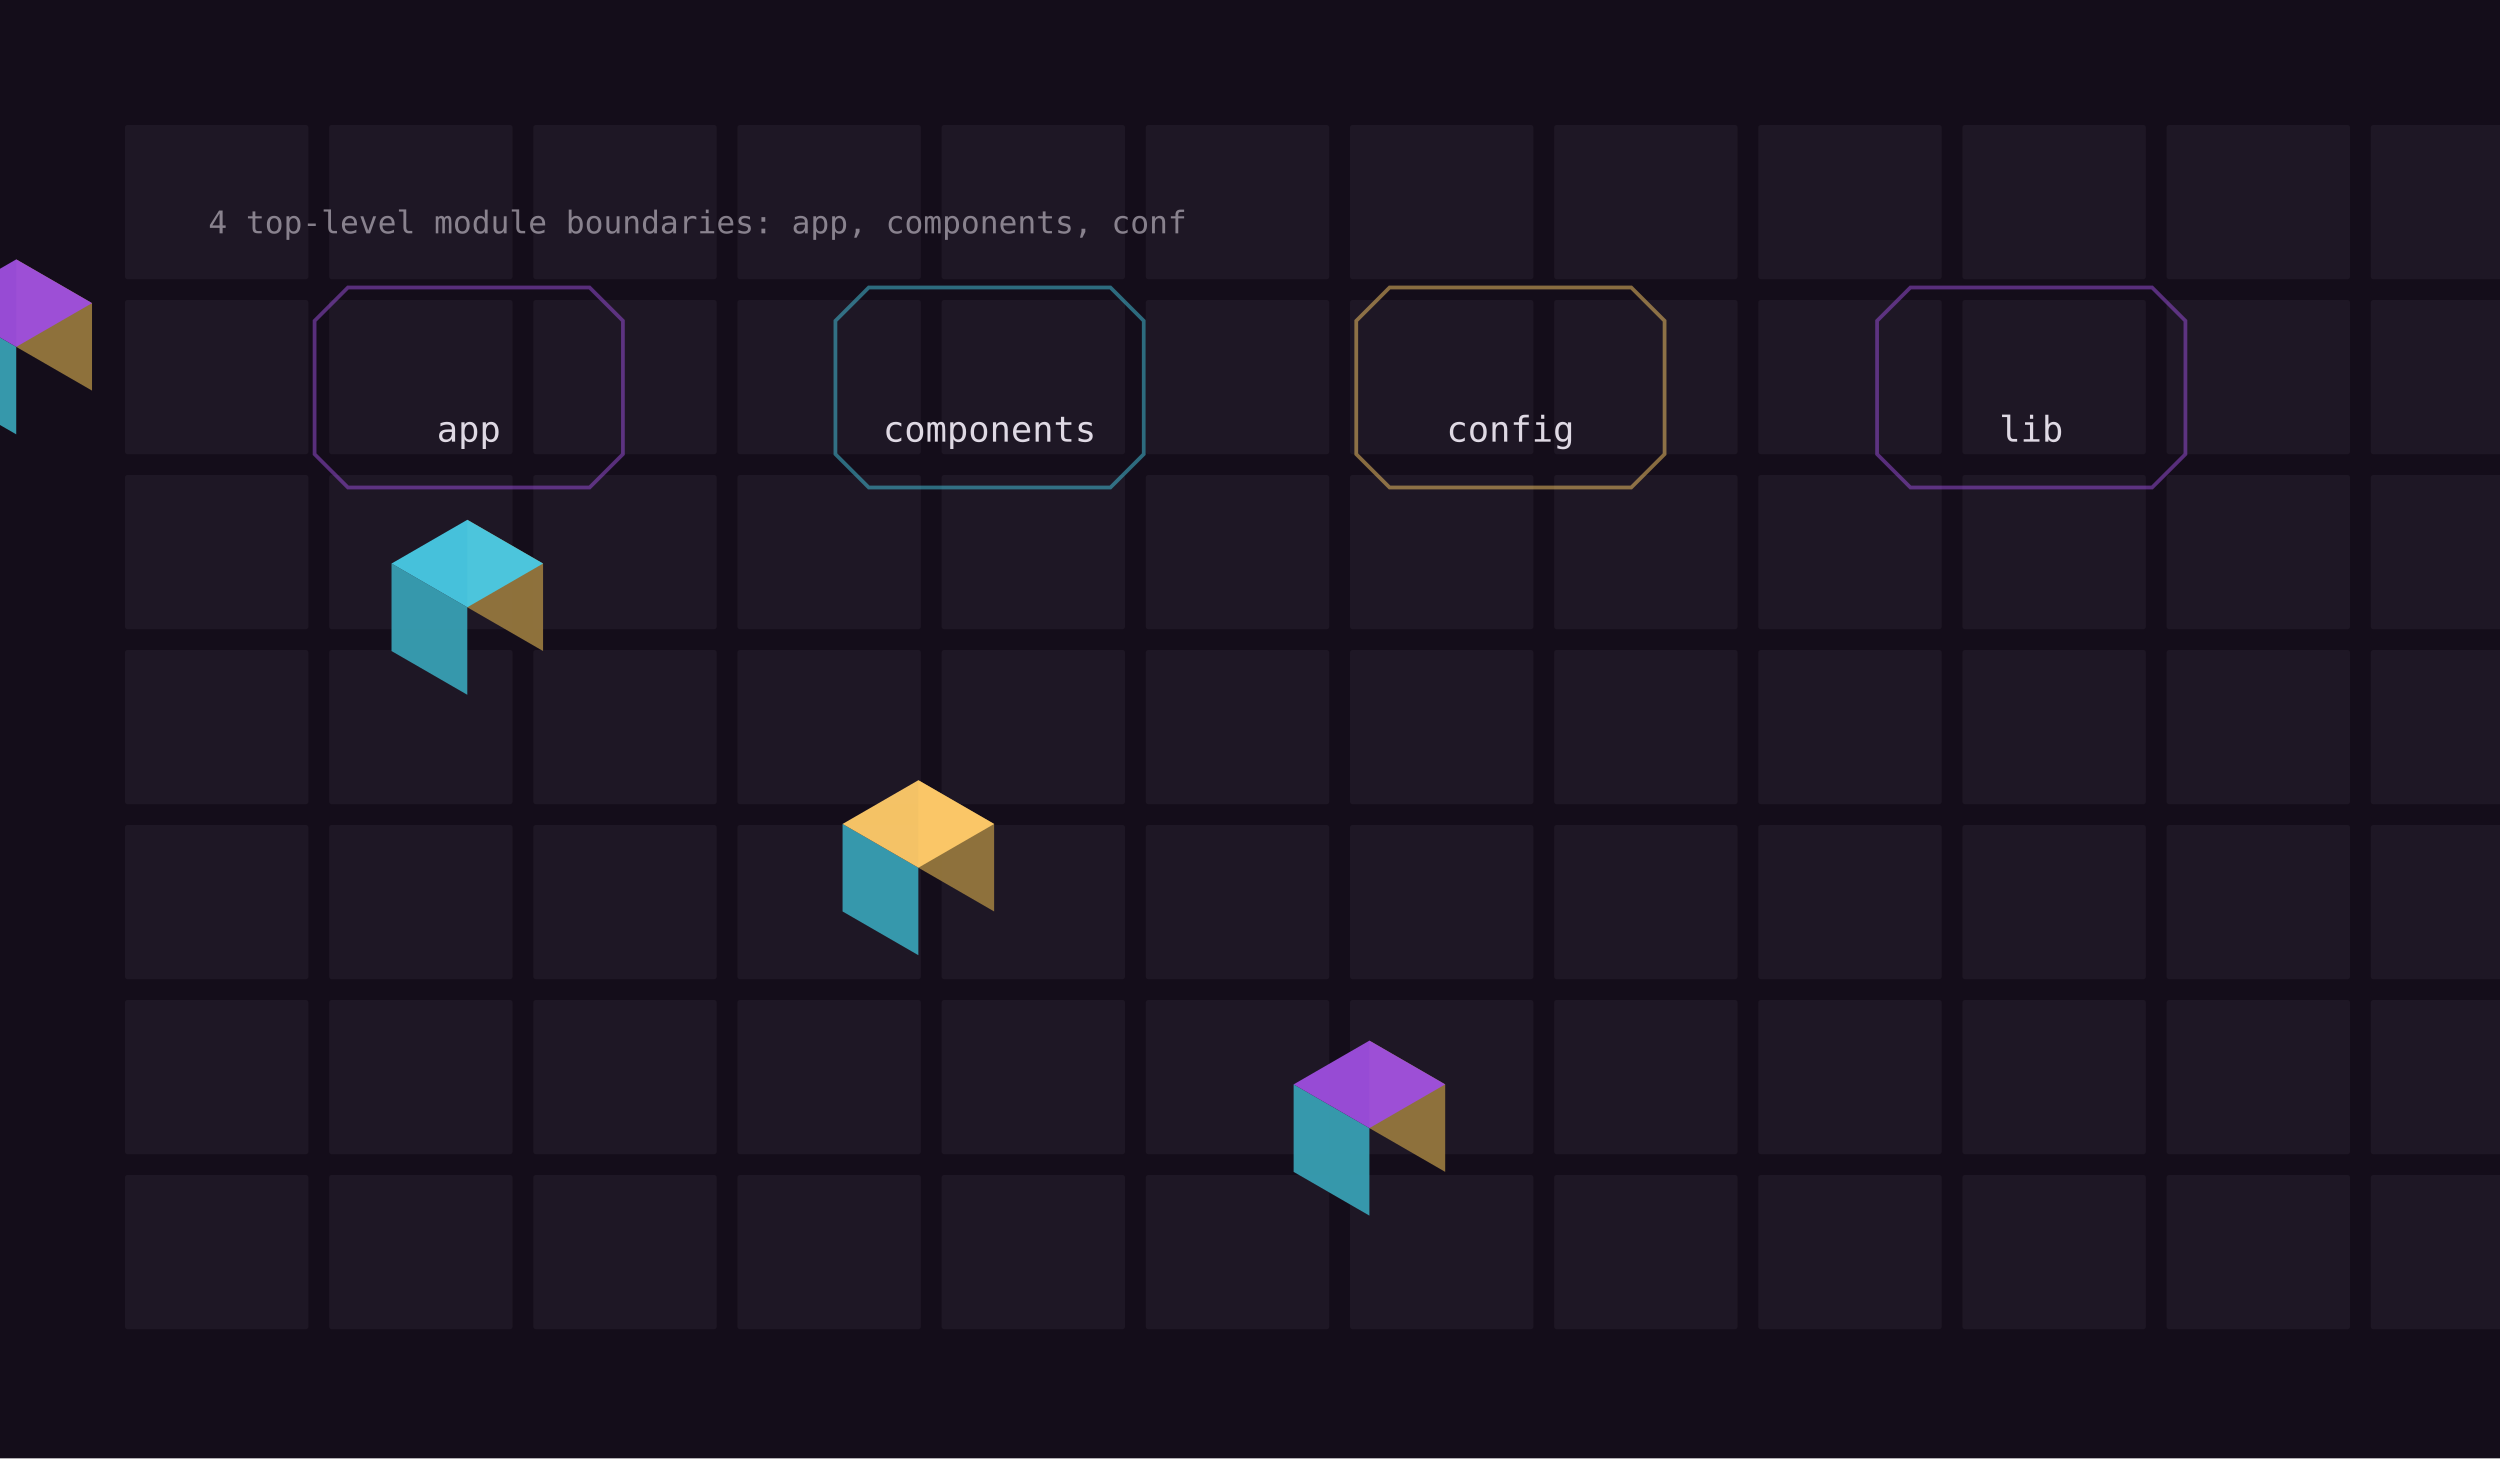
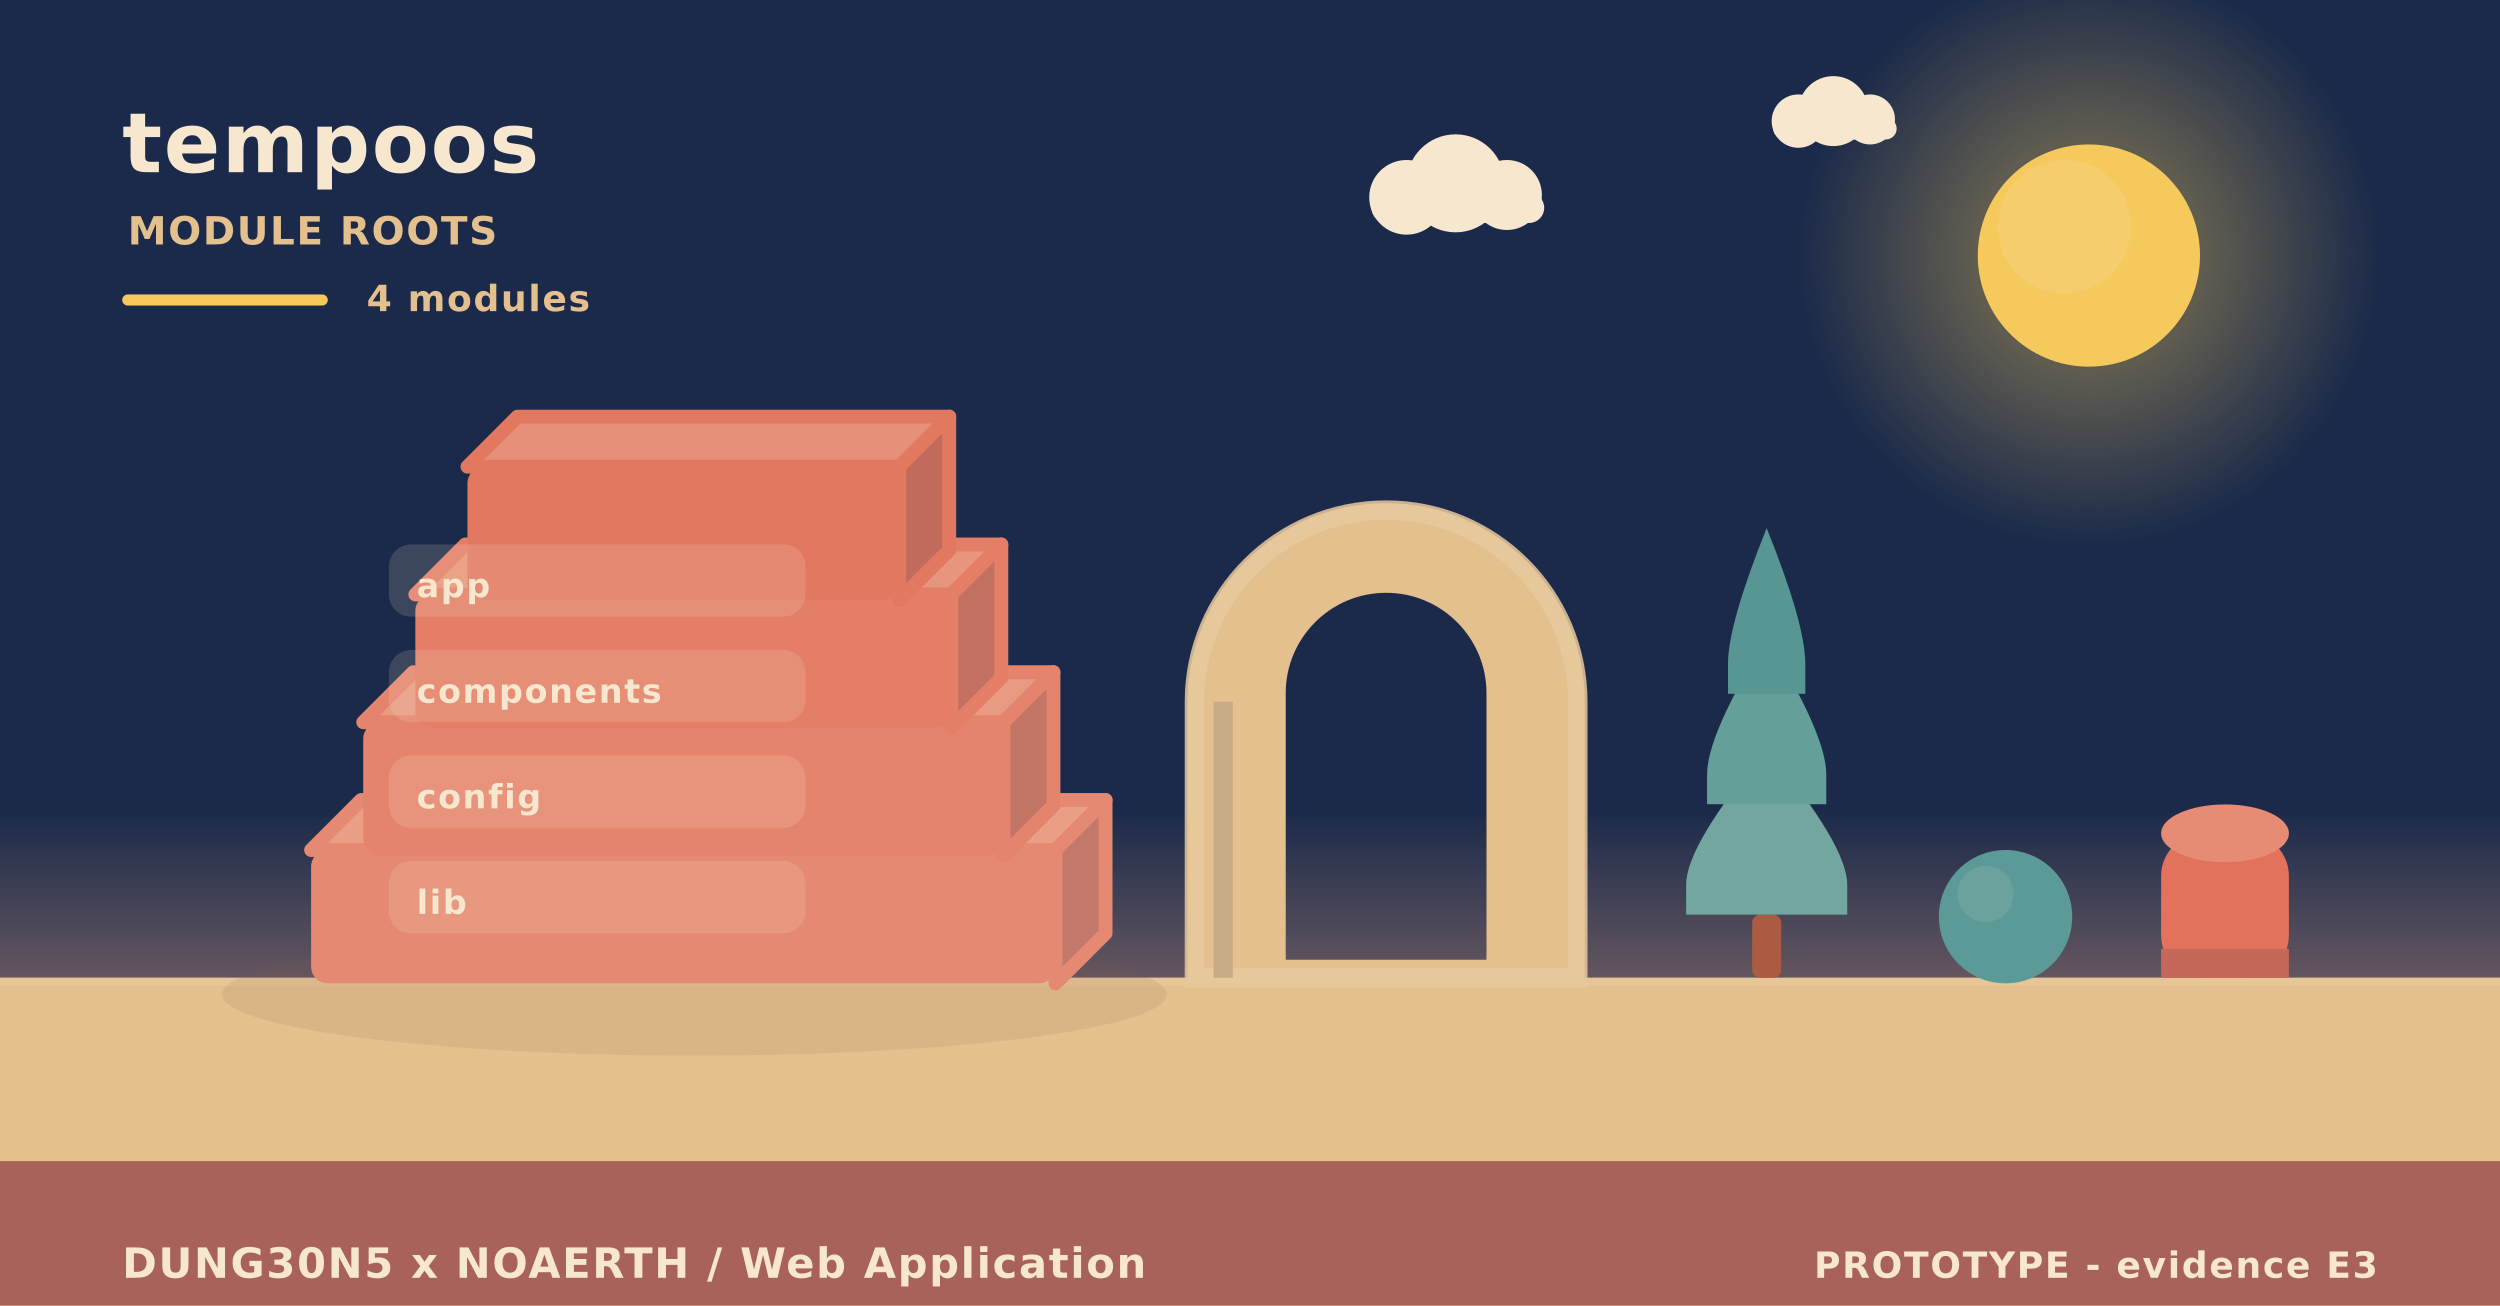
- <svg xmlns="http://www.w3.org/2000/svg" viewBox="0 0 1200 700" width="1200" height="700" role="img" aria-label="tempoos architecture">
-   <rect width="1200" height="700" fill="#140d1a" />
-   <defs>
-     <linearGradient id="ga" x1="0" y1="0" x2="1" y2="1">
-       <stop offset="0%" stop-color="#9d4edd" />
-       <stop offset="100%" stop-color="#48cae4" />
-     </linearGradient>
-   </defs>
-   <rect x="60.00" y="60.00" width="88.00" height="74.00" rx="1.20" fill="#f4eef8" opacity="0.05" />
-   <rect x="158.00" y="60.00" width="88.00" height="74.00" rx="1.20" fill="#f4eef8" opacity="0.05" />
-   <rect x="256.00" y="60.00" width="88.00" height="74.00" rx="1.20" fill="#f4eef8" opacity="0.05" />
-   <rect x="354.00" y="60.00" width="88.00" height="74.00" rx="1.20" fill="#f4eef8" opacity="0.05" />
-   <rect x="452.00" y="60.00" width="88.00" height="74.00" rx="1.20" fill="#f4eef8" opacity="0.05" />
-   <rect x="550.00" y="60.00" width="88.00" height="74.00" rx="1.20" fill="#f4eef8" opacity="0.05" />
-   <rect x="648.00" y="60.00" width="88.00" height="74.00" rx="1.20" fill="#f4eef8" opacity="0.05" />
-   <rect x="746.00" y="60.00" width="88.00" height="74.00" rx="1.20" fill="#f4eef8" opacity="0.05" />
-   <rect x="844.00" y="60.00" width="88.00" height="74.00" rx="1.20" fill="#f4eef8" opacity="0.05" />
-   <rect x="942.00" y="60.00" width="88.00" height="74.00" rx="1.20" fill="#f4eef8" opacity="0.05" />
-   <rect x="1040.00" y="60.00" width="88.00" height="74.00" rx="1.20" fill="#f4eef8" opacity="0.05" />
-   <rect x="1138.00" y="60.00" width="88.00" height="74.00" rx="1.20" fill="#f4eef8" opacity="0.05" />
-   <rect x="60.00" y="144.00" width="88.00" height="74.00" rx="1.20" fill="#f4eef8" opacity="0.05" />
-   <rect x="158.00" y="144.00" width="88.00" height="74.00" rx="1.20" fill="#f4eef8" opacity="0.05" />
-   <rect x="256.00" y="144.00" width="88.00" height="74.00" rx="1.20" fill="#f4eef8" opacity="0.05" />
-   <rect x="354.00" y="144.00" width="88.00" height="74.00" rx="1.20" fill="#f4eef8" opacity="0.05" />
-   <rect x="452.00" y="144.00" width="88.00" height="74.00" rx="1.20" fill="#f4eef8" opacity="0.05" />
-   <rect x="550.00" y="144.00" width="88.00" height="74.00" rx="1.20" fill="#f4eef8" opacity="0.05" />
-   <rect x="648.00" y="144.00" width="88.00" height="74.00" rx="1.20" fill="#f4eef8" opacity="0.05" />
-   <rect x="746.00" y="144.00" width="88.00" height="74.00" rx="1.20" fill="#f4eef8" opacity="0.05" />
-   <rect x="844.00" y="144.00" width="88.00" height="74.00" rx="1.20" fill="#f4eef8" opacity="0.05" />
-   <rect x="942.00" y="144.00" width="88.00" height="74.00" rx="1.20" fill="#f4eef8" opacity="0.05" />
-   <rect x="1040.00" y="144.00" width="88.00" height="74.00" rx="1.20" fill="#f4eef8" opacity="0.05" />
-   <rect x="1138.00" y="144.00" width="88.00" height="74.00" rx="1.20" fill="#f4eef8" opacity="0.05" />
-   <rect x="60.00" y="228.00" width="88.00" height="74.00" rx="1.20" fill="#f4eef8" opacity="0.05" />
-   <rect x="158.00" y="228.00" width="88.00" height="74.00" rx="1.20" fill="#f4eef8" opacity="0.05" />
-   <rect x="256.00" y="228.00" width="88.00" height="74.00" rx="1.20" fill="#f4eef8" opacity="0.05" />
-   <rect x="354.00" y="228.00" width="88.00" height="74.00" rx="1.20" fill="#f4eef8" opacity="0.05" />
-   <rect x="452.00" y="228.00" width="88.00" height="74.00" rx="1.20" fill="#f4eef8" opacity="0.05" />
-   <rect x="550.00" y="228.00" width="88.00" height="74.00" rx="1.20" fill="#f4eef8" opacity="0.05" />
-   <rect x="648.00" y="228.00" width="88.00" height="74.00" rx="1.20" fill="#f4eef8" opacity="0.05" />
-   <rect x="746.00" y="228.00" width="88.00" height="74.00" rx="1.20" fill="#f4eef8" opacity="0.05" />
-   <rect x="844.00" y="228.00" width="88.00" height="74.00" rx="1.20" fill="#f4eef8" opacity="0.05" />
-   <rect x="942.00" y="228.00" width="88.00" height="74.00" rx="1.20" fill="#f4eef8" opacity="0.05" />
-   <rect x="1040.00" y="228.00" width="88.00" height="74.00" rx="1.20" fill="#f4eef8" opacity="0.05" />
-   <rect x="1138.00" y="228.00" width="88.00" height="74.00" rx="1.20" fill="#f4eef8" opacity="0.05" />
-   <rect x="60.00" y="312.00" width="88.00" height="74.00" rx="1.20" fill="#f4eef8" opacity="0.05" />
-   <rect x="158.00" y="312.00" width="88.00" height="74.00" rx="1.20" fill="#f4eef8" opacity="0.05" />
-   <rect x="256.00" y="312.00" width="88.00" height="74.00" rx="1.20" fill="#f4eef8" opacity="0.05" />
-   <rect x="354.00" y="312.00" width="88.00" height="74.00" rx="1.20" fill="#f4eef8" opacity="0.05" />
-   <rect x="452.00" y="312.00" width="88.00" height="74.00" rx="1.20" fill="#f4eef8" opacity="0.05" />
-   <rect x="550.00" y="312.00" width="88.00" height="74.00" rx="1.20" fill="#f4eef8" opacity="0.05" />
-   <rect x="648.00" y="312.00" width="88.00" height="74.00" rx="1.20" fill="#f4eef8" opacity="0.05" />
-   <rect x="746.00" y="312.00" width="88.00" height="74.00" rx="1.20" fill="#f4eef8" opacity="0.05" />
-   <rect x="844.00" y="312.00" width="88.00" height="74.00" rx="1.20" fill="#f4eef8" opacity="0.05" />
-   <rect x="942.00" y="312.00" width="88.00" height="74.00" rx="1.20" fill="#f4eef8" opacity="0.05" />
-   <rect x="1040.00" y="312.00" width="88.00" height="74.00" rx="1.20" fill="#f4eef8" opacity="0.05" />
-   <rect x="1138.00" y="312.00" width="88.00" height="74.00" rx="1.20" fill="#f4eef8" opacity="0.05" />
-   <rect x="60.00" y="396.00" width="88.00" height="74.00" rx="1.20" fill="#f4eef8" opacity="0.05" />
-   <rect x="158.00" y="396.00" width="88.00" height="74.00" rx="1.20" fill="#f4eef8" opacity="0.05" />
-   <rect x="256.00" y="396.00" width="88.00" height="74.00" rx="1.20" fill="#f4eef8" opacity="0.05" />
-   <rect x="354.00" y="396.00" width="88.00" height="74.00" rx="1.20" fill="#f4eef8" opacity="0.05" />
-   <rect x="452.00" y="396.00" width="88.00" height="74.00" rx="1.20" fill="#f4eef8" opacity="0.05" />
-   <rect x="550.00" y="396.00" width="88.00" height="74.00" rx="1.20" fill="#f4eef8" opacity="0.05" />
-   <rect x="648.00" y="396.00" width="88.00" height="74.00" rx="1.20" fill="#f4eef8" opacity="0.05" />
-   <rect x="746.00" y="396.00" width="88.00" height="74.00" rx="1.20" fill="#f4eef8" opacity="0.05" />
-   <rect x="844.00" y="396.00" width="88.00" height="74.00" rx="1.20" fill="#f4eef8" opacity="0.05" />
-   <rect x="942.00" y="396.00" width="88.00" height="74.00" rx="1.20" fill="#f4eef8" opacity="0.05" />
-   <rect x="1040.00" y="396.00" width="88.00" height="74.00" rx="1.20" fill="#f4eef8" opacity="0.05" />
-   <rect x="1138.00" y="396.00" width="88.00" height="74.00" rx="1.20" fill="#f4eef8" opacity="0.05" />
-   <rect x="60.00" y="480.00" width="88.00" height="74.00" rx="1.20" fill="#f4eef8" opacity="0.05" />
-   <rect x="158.00" y="480.00" width="88.00" height="74.00" rx="1.20" fill="#f4eef8" opacity="0.05" />
-   <rect x="256.00" y="480.00" width="88.00" height="74.00" rx="1.20" fill="#f4eef8" opacity="0.05" />
-   <rect x="354.00" y="480.00" width="88.00" height="74.00" rx="1.20" fill="#f4eef8" opacity="0.05" />
-   <rect x="452.00" y="480.00" width="88.00" height="74.00" rx="1.20" fill="#f4eef8" opacity="0.05" />
-   <rect x="550.00" y="480.00" width="88.00" height="74.00" rx="1.20" fill="#f4eef8" opacity="0.05" />
-   <rect x="648.00" y="480.00" width="88.00" height="74.00" rx="1.20" fill="#f4eef8" opacity="0.05" />
-   <rect x="746.00" y="480.00" width="88.00" height="74.00" rx="1.20" fill="#f4eef8" opacity="0.05" />
-   <rect x="844.00" y="480.00" width="88.00" height="74.00" rx="1.20" fill="#f4eef8" opacity="0.05" />
-   <rect x="942.00" y="480.00" width="88.00" height="74.00" rx="1.20" fill="#f4eef8" opacity="0.05" />
-   <rect x="1040.00" y="480.00" width="88.00" height="74.00" rx="1.20" fill="#f4eef8" opacity="0.05" />
-   <rect x="1138.00" y="480.00" width="88.00" height="74.00" rx="1.20" fill="#f4eef8" opacity="0.05" />
-   <rect x="60.00" y="564.00" width="88.00" height="74.00" rx="1.20" fill="#f4eef8" opacity="0.05" />
-   <rect x="158.00" y="564.00" width="88.00" height="74.00" rx="1.20" fill="#f4eef8" opacity="0.05" />
-   <rect x="256.00" y="564.00" width="88.00" height="74.00" rx="1.20" fill="#f4eef8" opacity="0.05" />
-   <rect x="354.00" y="564.00" width="88.00" height="74.00" rx="1.20" fill="#f4eef8" opacity="0.05" />
-   <rect x="452.00" y="564.00" width="88.00" height="74.00" rx="1.20" fill="#f4eef8" opacity="0.05" />
-   <rect x="550.00" y="564.00" width="88.00" height="74.00" rx="1.20" fill="#f4eef8" opacity="0.05" />
-   <rect x="648.00" y="564.00" width="88.00" height="74.00" rx="1.20" fill="#f4eef8" opacity="0.05" />
-   <rect x="746.00" y="564.00" width="88.00" height="74.00" rx="1.20" fill="#f4eef8" opacity="0.05" />
-   <rect x="844.00" y="564.00" width="88.00" height="74.00" rx="1.20" fill="#f4eef8" opacity="0.05" />
-   <rect x="942.00" y="564.00" width="88.00" height="74.00" rx="1.20" fill="#f4eef8" opacity="0.05" />
-   <rect x="1040.00" y="564.00" width="88.00" height="74.00" rx="1.20" fill="#f4eef8" opacity="0.05" />
-   <rect x="1138.00" y="564.00" width="88.00" height="74.00" rx="1.20" fill="#f4eef8" opacity="0.05" />
-   <path d="M167.00,138.00 H283.00 L299.00,154.00 V218.00 L283.00,234.00 H167.00 L151.00,218.00 V154.00 Z" fill="none" stroke="rgba(157,78,221,0.550)" stroke-width="1.80" opacity="0.90" />
-   <polygon points="7.79,166.50 44.17,187.50 44.17,145.50 7.79,124.50" fill="#94763d" opacity="0.95" />
-   <polygon points="-28.58,187.50 7.79,208.50 7.79,166.50 -28.58,145.50" fill="#389eb2" opacity="0.95" />
-   <polygon points="7.79,124.50 44.17,145.50 7.79,166.50 -28.58,145.50" fill="#9d4edd" opacity="0.95" />
-   <text x="225" y="212" font-family="ui-monospace,Menlo,monospace" font-size="17" fill="rgba(244,238,248,0.900)" text-anchor="middle">app</text>
-   <path d="M417.00,138.00 H533.00 L549.00,154.00 V218.00 L533.00,234.00 H417.00 L401.00,218.00 V154.00 Z" fill="none" stroke="rgba(72,202,228,0.550)" stroke-width="1.80" opacity="0.90" />
-   <polygon points="224.30,291.50 260.67,312.50 260.67,270.50 224.30,249.50" fill="#94763d" opacity="0.95" />
-   <polygon points="187.93,312.50 224.30,333.50 224.30,291.50 187.93,270.50" fill="#389eb2" opacity="0.95" />
-   <polygon points="224.30,249.50 260.67,270.50 224.30,291.50 187.93,270.50" fill="#48cae4" opacity="0.95" />
-   <text x="475" y="212" font-family="ui-monospace,Menlo,monospace" font-size="17" fill="rgba(244,238,248,0.900)" text-anchor="middle">components</text>
-   <path d="M667.00,138.00 H783.00 L799.00,154.00 V218.00 L783.00,234.00 H667.00 L651.00,218.00 V154.00 Z" fill="none" stroke="rgba(255,203,105,0.550)" stroke-width="1.80" opacity="0.90" />
-   <polygon points="440.81,416.50 477.18,437.50 477.18,395.50 440.81,374.50" fill="#94763d" opacity="0.95" />
-   <polygon points="404.43,437.50 440.81,458.50 440.81,416.50 404.43,395.50" fill="#389eb2" opacity="0.95" />
-   <polygon points="440.81,374.50 477.18,395.50 440.81,416.50 404.43,395.50" fill="#ffcb69" opacity="0.95" />
-   <text x="725" y="212" font-family="ui-monospace,Menlo,monospace" font-size="17" fill="rgba(244,238,248,0.900)" text-anchor="middle">config</text>
-   <path d="M917.00,138.00 H1033.00 L1049.00,154.00 V218.00 L1033.00,234.00 H917.00 L901.00,218.00 V154.00 Z" fill="none" stroke="rgba(157,78,221,0.550)" stroke-width="1.80" opacity="0.90" />
-   <polygon points="657.31,541.50 693.69,562.50 693.69,520.50 657.31,499.50" fill="#94763d" opacity="0.95" />
-   <polygon points="620.94,562.50 657.31,583.50 657.31,541.50 620.94,520.50" fill="#389eb2" opacity="0.95" />
-   <polygon points="657.31,499.50 693.69,520.50 657.31,541.50 620.94,520.50" fill="#9d4edd" opacity="0.95" />
-   <text x="975" y="212" font-family="ui-monospace,Menlo,monospace" font-size="17" fill="rgba(244,238,248,0.900)" text-anchor="middle">lib</text>
-   <text x="100" y="112" font-family="ui-monospace,Menlo,monospace" font-size="15" fill="rgba(244,238,248,0.500)">4 top-level module boundaries: app, components, conf</text>
+ <svg xmlns="http://www.w3.org/2000/svg" width="900" height="470" viewBox="0 0 900 470" role="img" aria-label="tempoos - how it is built">
+   <linearGradient id="skya" x1="0" y1="0" x2="0" y2="1">
+     <stop offset="0" stop-color="#1b2a4a" />
+     <stop offset="0.62" stop-color="#1b2a4a" />
+     <stop offset="1" stop-color="#f3ad8a" />
+   </linearGradient>
+   <rect width="900" height="470" fill="url(#skya)" />
+   <radialGradient id="suna">
+     <stop offset="0.35" stop-color="#f5c95c" stop-opacity="0.34" />
+     <stop offset="1" stop-color="#f5c95c" stop-opacity="0" />
+   </radialGradient>
+   <circle cx="752" cy="92" r="104" fill="url(#suna)" />
+   <circle cx="752" cy="92" r="40" fill="#f5c95c" />
+   <circle cx="743.2" cy="81.6" r="24" fill="#f5d27e" opacity="0.5" />
+   <g>
+     <circle cx="524" cy="66" r="17.64" fill="#f6e7ce" />
+     <circle cx="506.36" cy="71.04" r="13.44" fill="#f6e7ce" />
+     <circle cx="542.48" cy="70.2" r="12.6" fill="#f6e7ce" />
+     <rect x="493.76" y="69.36" width="62.16" height="10.92" rx="5.46" fill="#f6e7ce" />
+   </g>
+   <g>
+     <circle cx="660" cy="40" r="12.6" fill="#f6e7ce" />
+     <circle cx="647.4" cy="43.6" r="9.6" fill="#f6e7ce" />
+     <circle cx="673.2" cy="43" r="9" fill="#f6e7ce" />
+     <rect x="638.4" y="42.4" width="44.4" height="7.8" rx="3.9" fill="#f6e7ce" />
+   </g>
+   <rect x="0" y="352" width="900" height="118" fill="#e3c08d" />
+   <rect x="0" y="352" width="900" height="3" fill="#e6c596" />
+   <text x="44" y="62" font-family="Verdana,DejaVu Sans,sans-serif" font-size="30" font-weight="700" letter-spacing="0.6" fill="#f6e7ce" text-anchor="start">tempoos</text>
+   <text x="46" y="88" font-family="Verdana,DejaVu Sans,sans-serif" font-size="14" font-weight="700" letter-spacing="0.6" fill="#e3c08d" text-anchor="start">MODULE ROOTS</text>
+   <rect x="44" y="106" width="74" height="4" rx="2" fill="#f5c95c" />
+   <text x="132" y="112" font-family="Verdana,DejaVu Sans,sans-serif" font-size="13" font-weight="700" letter-spacing="0.6" fill="#e3c08d" text-anchor="start">4 modules</text>
+   <ellipse cx="250" cy="358" rx="170" ry="22" fill="rgba(138,90,68,0.11)" />
+   <path d="M112,306 L380,306 L398,288 L130,288 Z" fill="#ea9e86" stroke="#e68972" stroke-width="5" stroke-linejoin="round" />
+   <path d="M380,306 L398,288 L398,336 L380,354 Z" fill="#c3796b" stroke="#e68972" stroke-width="5" stroke-linejoin="round" />
+   <rect x="112" y="306" width="268" height="48" rx="6" fill="#e68972" />
+   <path d="M130.76,260 L361.24,260 L379.24,242 L148.76,242 Z" fill="#e99a82" stroke="#e5846c" stroke-width="5" stroke-linejoin="round" />
+   <path d="M361.24,260 L379.24,242 L379.24,290 L361.24,308 Z" fill="#c37566" stroke="#e5846c" stroke-width="5" stroke-linejoin="round" />
+   <rect x="130.76" y="260" width="230.48" height="48" rx="6" fill="#e5846c" />
+   <path d="M149.52,214 L342.48,214 L360.48,196 L167.52,196 Z" fill="#e8957d" stroke="#e47e66" stroke-width="5" stroke-linejoin="round" />
+   <path d="M342.48,214 L360.48,196 L360.48,244 L342.48,262 Z" fill="#c27061" stroke="#e47e66" stroke-width="5" stroke-linejoin="round" />
+   <rect x="149.52" y="214" width="192.96" height="48" rx="6" fill="#e47e66" />
+   <path d="M168.28,168 L323.72,168 L341.72,150 L186.28,150 Z" fill="#e79079" stroke="#e37861" stroke-width="5" stroke-linejoin="round" />
+   <path d="M323.72,168 L341.72,150 L341.72,198 L323.72,216 Z" fill="#c16b5d" stroke="#e37861" stroke-width="5" stroke-linejoin="round" />
+   <rect x="168.28" y="168" width="155.44" height="48" rx="6" fill="#e37861" />
+   <rect x="140" y="196" width="150" height="26" rx="8" fill="rgba(246,231,206,0.16)" opacity="0.94" />
+   <text x="150" y="215" font-family="Verdana,DejaVu Sans,sans-serif" font-size="12" font-weight="700" letter-spacing="0.6" fill="#f6e7ce" text-anchor="start">app</text>
+   <rect x="140" y="234" width="150" height="26" rx="8" fill="rgba(246,231,206,0.16)" opacity="0.94" />
+   <text x="150" y="253" font-family="Verdana,DejaVu Sans,sans-serif" font-size="12" font-weight="700" letter-spacing="0.6" fill="#f6e7ce" text-anchor="start">components</text>
+   <rect x="140" y="272" width="150" height="26" rx="8" fill="rgba(246,231,206,0.16)" opacity="0.94" />
+   <text x="150" y="291" font-family="Verdana,DejaVu Sans,sans-serif" font-size="12" font-weight="700" letter-spacing="0.6" fill="#f6e7ce" text-anchor="start">config</text>
+   <rect x="140" y="310" width="150" height="26" rx="8" fill="rgba(246,231,206,0.16)" opacity="0.94" />
+   <text x="150" y="329" font-family="Verdana,DejaVu Sans,sans-serif" font-size="12" font-weight="700" letter-spacing="0.6" fill="#f6e7ce" text-anchor="start">lib</text>
+   <path d="M430,352 L430,252.64 A69,69 0 0 1 568,252.64 L568,352 Z M460.36,348 L460.36,249.55 A38.64,38.64 0 0 1 537.64,249.55 L537.64,348 Z" fill="#e3c08d" fill-rule="evenodd" stroke="#e3c08d" stroke-width="5" stroke-linejoin="round" />
+   <path d="M430,352 L430,252.64 A69,69 0 0 1 568,252.64 L568,352 Z" fill="none" stroke="#e8c99d" stroke-width="7" stroke-linecap="round" opacity="0.85" />
+   <rect x="436.9" y="252.64" width="6.9" height="99.36" fill="#c7ab84" />
+   <rect x="630.78" y="329.28" width="10.44" height="22.72" rx="2.9" fill="#ac5b43" />
+   <path d="M636,269.64 Q607,304.23 607,318.54 Q607,329.28 607,329.28 L665,329.28 Q665,329.28 665,318.54 Q665,304.23 636,269.64 Z" fill="#74a6a0" />
+   <path d="M636,229.88 Q614.54,264.47 614.54,278.78 Q614.54,289.52 614.54,289.52 L657.46,289.52 Q657.46,289.52 657.46,278.78 Q657.46,264.47 636,229.88 Z" fill="#649f9a" />
+   <path d="M636,190.12 Q622.08,224.71 622.08,239.02 Q622.08,249.76 622.08,249.76 L649.92,249.76 Q649.92,249.76 649.92,239.02 Q649.92,224.71 636,190.12 Z" fill="#589694" />
+   <circle cx="722" cy="330" r="24" fill="#5b9a97" />
+   <circle cx="714.8" cy="321.84" r="10.08" fill="#7aa9a2" opacity="0.55" />
+   <rect x="778" y="300" width="46" height="52" rx="15.33" fill="#e2725b" />
+   <ellipse cx="801" cy="300" rx="23" ry="10.4" fill="#e68c74" />
+   <rect x="778" y="341.6" width="46" height="10.4" fill="#c66859" />
+   <rect x="0" y="418" width="900" height="52" rx="0" fill="#a65c56" opacity="0.94" />
+   <text x="44" y="460" font-family="Verdana,DejaVu Sans,sans-serif" font-size="15" font-weight="700" letter-spacing="0.6" fill="#f6e7ce" text-anchor="start">DUNG30N5 x NOAERTH  /  Web Application</text>
+   <text x="856" y="460" font-family="Verdana,DejaVu Sans,sans-serif" font-size="13" font-weight="700" letter-spacing="0.6" fill="#f6e7ce" text-anchor="end">PROTOTYPE  -  evidence E3</text>
</svg>
